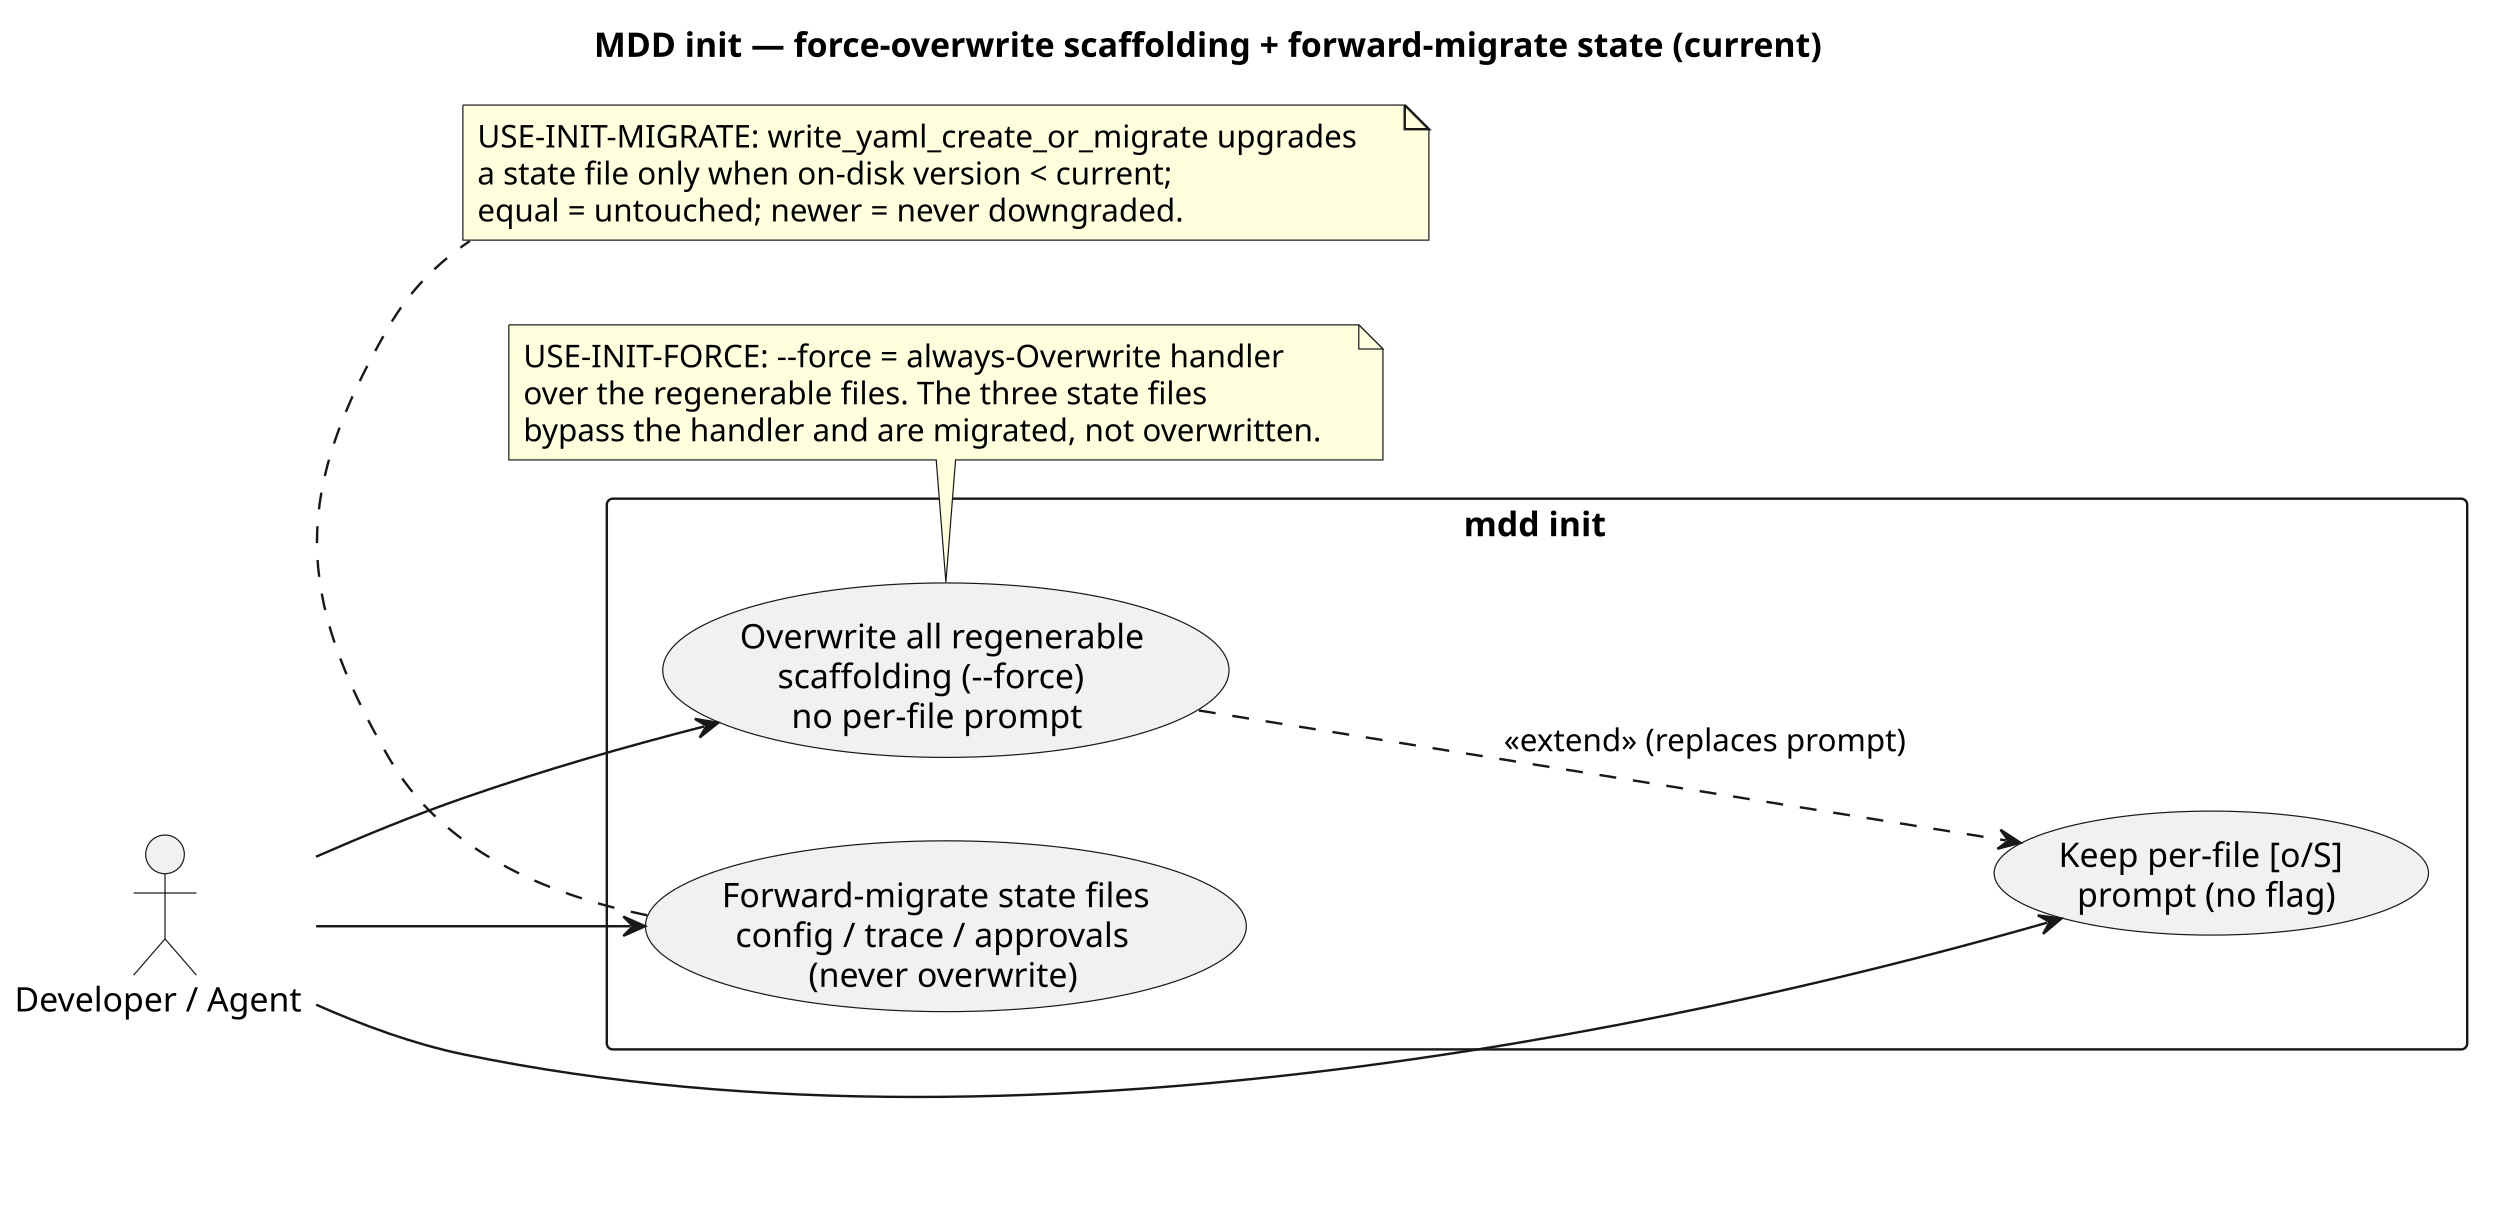
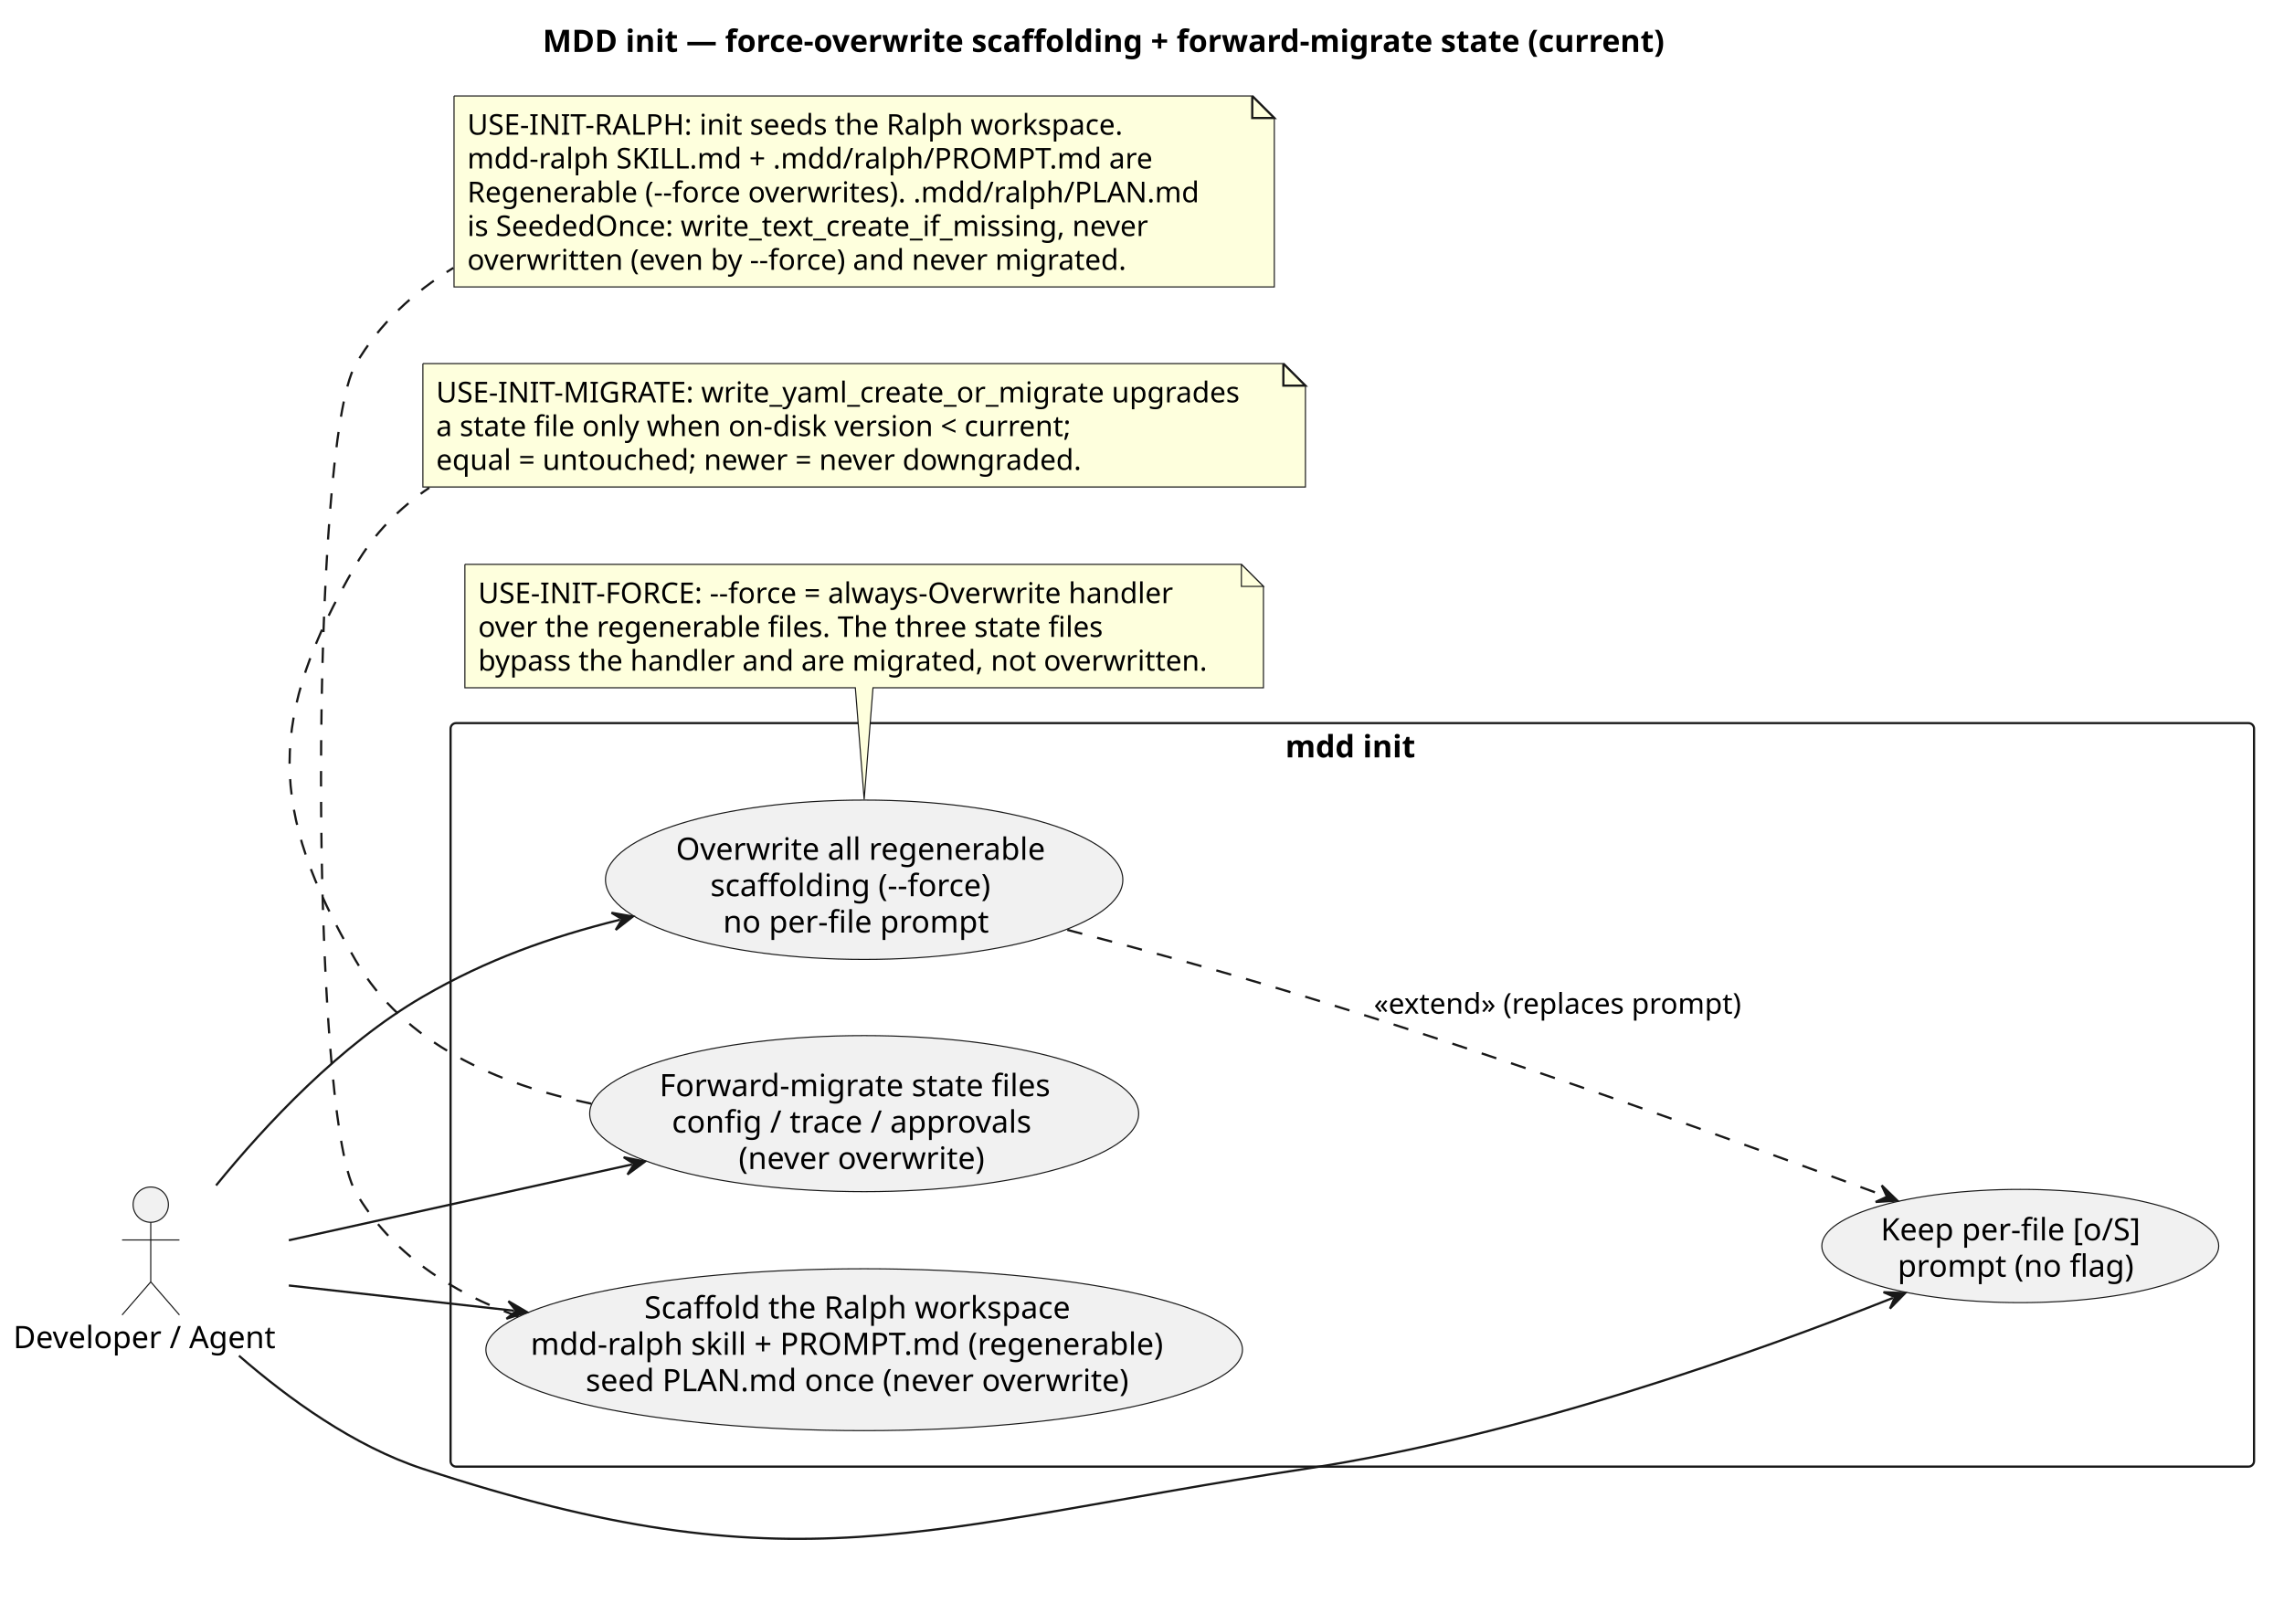
- <svg xmlns="http://www.w3.org/2000/svg" contentStyleType="text/css" data-diagram-type="DESCRIPTION" height="501px" preserveAspectRatio="none" style="width:1035px;height:501px;background:#FFFFFF;" version="1.1" viewBox="0 0 1035 501" width="1035px" zoomAndPan="magnify">
+ <svg xmlns="http://www.w3.org/2000/svg" contentStyleType="text/css" data-diagram-type="DESCRIPTION" height="736px" preserveAspectRatio="none" style="width:1035px;height:736px;background:#FFFFFF;" version="1.1" viewBox="0 0 1035 736" width="1035px" zoomAndPan="magnify">
  <defs />
  <g>
-     <g class="title" data-source-line="10">
+     <g class="title" data-source-line="13">
      <text fill="#000000" font-family="sans-serif" font-size="14" font-weight="700" lengthAdjust="spacing" textLength="536.642" x="245.889" y="23.535">MDD init — force-overwrite scaffolding + forward-migrate state (current)</text>
    </g>
-     <g class="cluster" data-qualified-name="mdd init" data-source-line="16" id="ent0003">
-       <rect fill="none" height="228" rx="2.5" ry="2.5" style="stroke:#181818;stroke-width:1;" width="770.2" x="251.22" y="206.458" />
-       <text fill="#000000" font-family="sans-serif" font-size="14" font-weight="700" lengthAdjust="spacing" textLength="60.717" x="605.962" y="221.993">mdd init</text>
+     <g class="cluster" data-qualified-name="mdd init" data-source-line="19" id="ent0003">
+       <rect fill="none" height="337" rx="2.5" ry="2.5" style="stroke:#181818;stroke-width:1;" width="817.24" x="204.18" y="327.758" />
+       <text fill="#000000" font-family="sans-serif" font-size="14" font-weight="700" lengthAdjust="spacing" textLength="60.717" x="582.442" y="343.293">mdd init</text>
    </g>
-     <g class="entity" data-qualified-name="mdd init.Force" data-source-line="17" id="ent0004">
-       <ellipse cx="391.597" cy="277.455" fill="#F1F1F1" rx="117.217" ry="36.117" style="stroke:#181818;stroke-width:0.5;" />
-       <text fill="#000000" font-family="sans-serif" font-size="14" lengthAdjust="spacing" textLength="170.598" x="306.298" y="268.42">Overwrite all regenerable</text>
-       <text fill="#000000" font-family="sans-serif" font-size="14" lengthAdjust="spacing" textLength="139.44" x="321.877" y="284.908">scaffolding (--force)</text>
-       <text fill="#000000" font-family="sans-serif" font-size="14" lengthAdjust="spacing" textLength="127.887" x="327.653" y="301.396">no per-file prompt</text>
+     <g class="entity" data-qualified-name="mdd init.Force" data-source-line="20" id="ent0004">
+       <ellipse cx="391.597" cy="398.755" fill="#F1F1F1" rx="117.217" ry="36.117" style="stroke:#181818;stroke-width:0.5;" />
+       <text fill="#000000" font-family="sans-serif" font-size="14" lengthAdjust="spacing" textLength="170.598" x="306.298" y="389.72">Overwrite all regenerable</text>
+       <text fill="#000000" font-family="sans-serif" font-size="14" lengthAdjust="spacing" textLength="139.44" x="321.877" y="406.208">scaffolding (--force)</text>
+       <text fill="#000000" font-family="sans-serif" font-size="14" lengthAdjust="spacing" textLength="127.887" x="327.653" y="422.696">no per-file prompt</text>
    </g>
-     <g class="entity" data-qualified-name="mdd init.Prompt" data-source-line="18" id="ent0005">
-       <ellipse cx="915.488" cy="361.463" fill="#F1F1F1" rx="89.928" ry="25.665" style="stroke:#181818;stroke-width:0.5;" />
-       <text fill="#000000" font-family="sans-serif" font-size="14" lengthAdjust="spacing" textLength="126.478" x="852.249" y="358.901">Keep per-file [o/S]</text>
-       <text fill="#000000" font-family="sans-serif" font-size="14" lengthAdjust="spacing" textLength="111.166" x="859.905" y="375.389">prompt (no flag)</text>
+     <g class="entity" data-qualified-name="mdd init.Prompt" data-source-line="21" id="ent0005">
+       <ellipse cx="915.488" cy="564.763" fill="#F1F1F1" rx="89.928" ry="25.665" style="stroke:#181818;stroke-width:0.5;" />
+       <text fill="#000000" font-family="sans-serif" font-size="14" lengthAdjust="spacing" textLength="126.478" x="852.249" y="562.201">Keep per-file [o/S]</text>
+       <text fill="#000000" font-family="sans-serif" font-size="14" lengthAdjust="spacing" textLength="111.166" x="859.905" y="578.689">prompt (no flag)</text>
    </g>
-     <g class="entity" data-qualified-name="mdd init.Migrate" data-source-line="19" id="ent0006">
-       <ellipse cx="391.6" cy="383.463" fill="#F1F1F1" rx="124.38" ry="35.364" style="stroke:#181818;stroke-width:0.5;" />
-       <text fill="#000000" font-family="sans-serif" font-size="14" lengthAdjust="spacing" textLength="185.514" x="298.843" y="375.576">Forward-migrate state files</text>
-       <text fill="#000000" font-family="sans-serif" font-size="14" lengthAdjust="spacing" textLength="174.296" x="304.452" y="392.064">config / trace / approvals</text>
-       <text fill="#000000" font-family="sans-serif" font-size="14" lengthAdjust="spacing" textLength="113.77" x="334.714" y="408.553">(never overwrite)</text>
+     <g class="entity" data-qualified-name="mdd init.Migrate" data-source-line="22" id="ent0006">
+       <ellipse cx="391.6" cy="504.763" fill="#F1F1F1" rx="124.38" ry="35.364" style="stroke:#181818;stroke-width:0.5;" />
+       <text fill="#000000" font-family="sans-serif" font-size="14" lengthAdjust="spacing" textLength="185.514" x="298.843" y="496.876">Forward-migrate state files</text>
+       <text fill="#000000" font-family="sans-serif" font-size="14" lengthAdjust="spacing" textLength="174.296" x="304.452" y="513.364">config / trace / approvals</text>
+       <text fill="#000000" font-family="sans-serif" font-size="14" lengthAdjust="spacing" textLength="113.77" x="334.714" y="529.853">(never overwrite)</text>
    </g>
-     <g class="entity" data-qualified-name="Dev" data-source-line="14" id="ent0002">
-       <ellipse cx="68.316" cy="353.708" fill="#F1F1F1" rx="8" ry="8" style="stroke:#181818;stroke-width:0.5;" />
-       <path d="M68.316,361.708 L68.316,388.708 M55.316,369.708 L81.316,369.708 M68.316,388.708 L55.316,403.708 M68.316,388.708 L81.316,403.708" fill="none" style="stroke:#181818;stroke-width:0.5;" />
-       <text fill="#000000" font-family="sans-serif" font-size="14" lengthAdjust="spacing" textLength="124.633" x="6" y="418.743">Developer / Agent</text>
+     <g class="entity" data-qualified-name="mdd init.Ralph" data-source-line="23" id="ent0007">
+       <ellipse cx="391.602" cy="611.763" fill="#F1F1F1" rx="171.422" ry="36.684" style="stroke:#181818;stroke-width:0.5;" />
+       <text fill="#000000" font-family="sans-serif" font-size="14" lengthAdjust="spacing" textLength="199.288" x="291.957" y="597.594">Scaffold the Ralph workspace</text>
+       <text fill="#000000" font-family="sans-serif" font-size="14" lengthAdjust="spacing" textLength="302.306" x="240.449" y="614.083">mdd-ralph skill + PROMPT.md (regenerable)</text>
+       <text fill="#000000" font-family="sans-serif" font-size="14" lengthAdjust="spacing" textLength="252.383" x="265.41" y="630.571">seed PLAN.md once (never overwrite)</text>
    </g>
-     <g class="entity" data-qualified-name="GMN11" data-source-line="29" id="ent0012">
-       <path d="M210.66,134.488 L210.66,190.42 A0,0 0 0 0 210.66,190.42 L387.6,190.42 L391.6,241.068 L395.6,190.42 L572.535,190.42 A0,0 0 0 0 572.535,190.42 L572.535,144.488 L562.535,134.488 L210.66,134.488 A0,0 0 0 0 210.66,134.488" fill="#FEFFDD" style="stroke:#181818;stroke-width:0.5;" />
-       <path d="M562.535,134.488 L562.535,144.488 L572.535,144.488 L562.535,134.488" fill="#FEFFDD" style="stroke:#181818;stroke-width:0.5;" />
-       <text fill="#000000" font-family="sans-serif" font-size="13" lengthAdjust="spacing" textLength="340.152" x="216.66" y="152.057">USE-INIT-FORCE: --force = always-Overwrite handler</text>
-       <text fill="#000000" font-family="sans-serif" font-size="13" lengthAdjust="spacing" textLength="294.627" x="216.66" y="167.367">over the regenerable files. The three state files</text>
-       <text fill="#000000" font-family="sans-serif" font-size="13" lengthAdjust="spacing" textLength="340.875" x="216.66" y="182.678">bypass the handler and are migrated, not overwritten.</text>
+     <g class="entity" data-qualified-name="Dev" data-source-line="17" id="ent0002">
+       <ellipse cx="68.316" cy="546.018" fill="#F1F1F1" rx="8" ry="8" style="stroke:#181818;stroke-width:0.5;" />
+       <path d="M68.316,554.018 L68.316,581.018 M55.316,562.018 L81.316,562.018 M68.316,581.018 L55.316,596.018 M68.316,581.018 L81.316,596.018" fill="none" style="stroke:#181818;stroke-width:0.5;" />
+       <text fill="#000000" font-family="sans-serif" font-size="14" lengthAdjust="spacing" textLength="124.633" x="6" y="611.053">Developer / Agent</text>
    </g>
-     <g class="entity" data-qualified-name="GMN14" data-source-line="35" id="ent0015">
-       <path d="M191.63,43.488 L191.63,99.42 L591.56,99.42 L591.56,53.488 L581.56,43.488 L191.63,43.488" fill="#FEFFDD" style="stroke:#181818;stroke-width:0.5;" />
-       <path d="M581.56,43.488 L581.56,53.488 L591.56,53.488 L581.56,43.488" fill="#FEFFDD" style="stroke:#181818;stroke-width:1;" />
-       <text fill="#000000" font-family="sans-serif" font-size="13" lengthAdjust="spacing" textLength="378.93" x="197.63" y="61.057">USE-INIT-MIGRATE: write_yaml_create_or_migrate upgrades</text>
-       <text fill="#000000" font-family="sans-serif" font-size="13" lengthAdjust="spacing" textLength="305.849" x="197.63" y="76.367">a state file only when on-disk version &lt; current;</text>
-       <text fill="#000000" font-family="sans-serif" font-size="13" lengthAdjust="spacing" textLength="306.16" x="197.63" y="91.678">equal = untouched; newer = never downgraded.</text>
+     <g class="entity" data-qualified-name="GMN13" data-source-line="34" id="ent0014">
+       <path d="M210.66,255.798 L210.66,311.73 A0,0 0 0 0 210.66,311.73 L387.6,311.73 L391.6,362.378 L395.6,311.73 L572.535,311.73 A0,0 0 0 0 572.535,311.73 L572.535,265.798 L562.535,255.798 L210.66,255.798 A0,0 0 0 0 210.66,255.798" fill="#FEFFDD" style="stroke:#181818;stroke-width:0.5;" />
+       <path d="M562.535,255.798 L562.535,265.798 L572.535,265.798 L562.535,255.798" fill="#FEFFDD" style="stroke:#181818;stroke-width:0.5;" />
+       <text fill="#000000" font-family="sans-serif" font-size="13" lengthAdjust="spacing" textLength="340.152" x="216.66" y="273.367">USE-INIT-FORCE: --force = always-Overwrite handler</text>
+       <text fill="#000000" font-family="sans-serif" font-size="13" lengthAdjust="spacing" textLength="294.627" x="216.66" y="288.677">over the regenerable files. The three state files</text>
+       <text fill="#000000" font-family="sans-serif" font-size="13" lengthAdjust="spacing" textLength="340.875" x="216.66" y="303.988">bypass the handler and are migrated, not overwritten.</text>
    </g>
-     <g class="link" data-entity-1="ent0002" data-entity-2="ent0004" data-link-type="dependency" data-source-line="22" id="lnk7">
-       <path d="M130.83,354.678 C150.07,346.258 171.52,337.448 191.63,330.458 C225.65,318.628 257.899,309.394 291.549,300.734" fill="none" id="Dev-to-Force" style="stroke:#181818;stroke-width:1;" />
-       <polygon fill="#181818" points="297.36,299.238,287.647,297.608,292.518,300.485,289.641,305.355,297.36,299.238" style="stroke:#181818;stroke-width:1;" />
+     <g class="entity" data-qualified-name="GMN16" data-source-line="40" id="ent0017">
+       <path d="M191.63,164.798 L191.63,220.73 L591.56,220.73 L591.56,174.798 L581.56,164.798 L191.63,164.798" fill="#FEFFDD" style="stroke:#181818;stroke-width:0.5;" />
+       <path d="M581.56,164.798 L581.56,174.798 L591.56,174.798 L581.56,164.798" fill="#FEFFDD" style="stroke:#181818;stroke-width:1;" />
+       <text fill="#000000" font-family="sans-serif" font-size="13" lengthAdjust="spacing" textLength="378.93" x="197.63" y="182.367">USE-INIT-MIGRATE: write_yaml_create_or_migrate upgrades</text>
+       <text fill="#000000" font-family="sans-serif" font-size="13" lengthAdjust="spacing" textLength="305.849" x="197.63" y="197.677">a state file only when on-disk version &lt; current;</text>
+       <text fill="#000000" font-family="sans-serif" font-size="13" lengthAdjust="spacing" textLength="306.16" x="197.63" y="212.988">equal = untouched; newer = never downgraded.</text>
    </g>
-     <g class="link" data-entity-1="ent0002" data-entity-2="ent0005" data-link-type="dependency" data-source-line="23" id="lnk8">
-       <path d="M130.87,415.938 C149.83,424.338 171.12,432.208 191.63,436.458 C433.47,486.598 722.342,417.861 847.632,381.951" fill="none" id="Dev-to-Prompt" style="stroke:#181818;stroke-width:1;" />
-       <polygon fill="#181818" points="853.4,380.298,843.646,378.933,848.593,381.676,845.85,386.623,853.4,380.298" style="stroke:#181818;stroke-width:1;" />
+     <g class="entity" data-qualified-name="GMN19" data-source-line="46" id="ent0020">
+       <path d="M205.74,43.488 L205.74,130.041 L577.461,130.041 L577.461,53.488 L567.461,43.488 L205.74,43.488" fill="#FEFFDD" style="stroke:#181818;stroke-width:0.5;" />
+       <path d="M567.461,43.488 L567.461,53.488 L577.461,53.488 L567.461,43.488" fill="#FEFFDD" style="stroke:#181818;stroke-width:1;" />
+       <text fill="#000000" font-family="sans-serif" font-size="13" lengthAdjust="spacing" textLength="311.822" x="211.74" y="61.057">USE-INIT-RALPH: init seeds the Ralph workspace.</text>
+       <text fill="#000000" font-family="sans-serif" font-size="13" lengthAdjust="spacing" textLength="327.882" x="211.74" y="76.367">mdd-ralph SKILL.md + .mdd/ralph/PROMPT.md are</text>
+       <text fill="#000000" font-family="sans-serif" font-size="13" lengthAdjust="spacing" textLength="350.721" x="211.74" y="91.678">Regenerable (--force overwrites). .mdd/ralph/PLAN.md</text>
+       <text fill="#000000" font-family="sans-serif" font-size="13" lengthAdjust="spacing" textLength="320.976" x="211.74" y="106.988">is SeededOnce: write_text_create_if_missing, never</text>
+       <text fill="#000000" font-family="sans-serif" font-size="13" lengthAdjust="spacing" textLength="314.755" x="211.74" y="122.299">overwritten (even by --force) and never migrated.</text>
    </g>
-     <g class="link" data-entity-1="ent0002" data-entity-2="ent0006" data-link-type="dependency" data-source-line="24" id="lnk9">
-       <path d="M130.88,383.458 C169.42,383.458 214.44,383.458 261.05,383.458" fill="none" id="Dev-to-Migrate" style="stroke:#181818;stroke-width:1;" />
-       <polygon fill="#181818" points="267.05,383.458,258.05,379.458,262.05,383.458,258.05,387.458,267.05,383.458" style="stroke:#181818;stroke-width:1;" />
+     <g class="link" data-entity-1="ent0002" data-entity-2="ent0004" data-link-type="dependency" data-source-line="26" id="lnk8">
+       <path d="M97.92,537.308 C120.46,509.628 154.24,473.478 191.63,451.758 C220.53,434.968 249.038,424.829 280.978,416.869" fill="none" id="Dev-to-Force" style="stroke:#181818;stroke-width:1;" />
+       <polygon fill="#181818" points="286.8,415.418,277.1,413.713,281.948,416.627,279.034,421.476,286.8,415.418" style="stroke:#181818;stroke-width:1;" />
    </g>
-     <g class="link" data-entity-1="ent0004" data-entity-2="ent0005" data-link-type="dependency" data-source-line="26" id="lnk10">
-       <path d="M496.33,294.148 C596.51,310.278 740.046,333.375 830.516,347.935" fill="none" id="Force-to-Prompt" style="stroke:#181818;stroke-width:1;stroke-dasharray:7,7;" />
-       <polygon fill="#181818" points="836.44,348.888,828.19,343.509,831.504,348.094,826.919,351.407,836.44,348.888" style="stroke:#181818;stroke-width:1;" />
-       <text fill="#000000" font-family="sans-serif" font-size="13" lengthAdjust="spacing" textLength="172.751" x="622.56" y="310.997">«extend» (replaces prompt)</text>
+     <g class="link" data-entity-1="ent0002" data-entity-2="ent0005" data-link-type="dependency" data-source-line="27" id="lnk9">
+       <path d="M108.3,614.498 C130.66,633.958 160.45,655.528 191.63,665.758 C360.51,721.198 415.85,692.598 591.56,665.758 C690.42,650.658 795.043,613.191 857.763,588.301" fill="none" id="Dev-to-Prompt" style="stroke:#181818;stroke-width:1;" />
+       <polygon fill="#181818" points="863.34,586.088,853.499,585.69,858.693,587.933,856.45,593.126,863.34,586.088" style="stroke:#181818;stroke-width:1;" />
    </g>
-     <g class="link" data-entity-1="ent0006" data-entity-2="ent0015" data-link-type="association" data-source-line="35" id="lnk16">
-       <path d="M267.98,378.948 C225.44,370.268 183.02,351.748 161.13,313.958 C121.26,245.108 121.26,203.798 161.13,134.958 C169.56,120.408 181.08,108.878 194.52,99.768" fill="none" id="Migrate-GMN14" style="stroke:#181818;stroke-width:1;stroke-dasharray:7,7;" />
+     <g class="link" data-entity-1="ent0002" data-entity-2="ent0006" data-link-type="dependency" data-source-line="28" id="lnk10">
+       <path d="M130.88,562.158 C176.53,552.068 233.811,539.414 286.411,527.784" fill="none" id="Dev-to-Migrate" style="stroke:#181818;stroke-width:1;" />
+       <polygon fill="#181818" points="292.27,526.488,282.619,524.526,287.388,527.568,284.346,532.337,292.27,526.488" style="stroke:#181818;stroke-width:1;" />
+     </g>
+     <g class="link" data-entity-1="ent0002" data-entity-2="ent0007" data-link-type="dependency" data-source-line="29" id="lnk11">
+       <path d="M130.88,582.658 C161.77,586.118 194.707,589.811 232.927,594.091" fill="none" id="Dev-to-Ralph" style="stroke:#181818;stroke-width:1;" />
+       <polygon fill="#181818" points="238.89,594.758,230.391,589.782,233.921,594.202,229.501,597.732,238.89,594.758" style="stroke:#181818;stroke-width:1;" />
+     </g>
+     <g class="link" data-entity-1="ent0004" data-entity-2="ent0005" data-link-type="dependency" data-source-line="31" id="lnk12">
+       <path d="M483.64,421.458 C517.67,430.348 556.54,440.988 591.56,451.758 C686.8,481.058 790.255,518.391 854.145,542.091" fill="none" id="Force-to-Prompt" style="stroke:#181818;stroke-width:1;stroke-dasharray:7,7;" />
+       <polygon fill="#181818" points="859.77,544.178,852.723,537.298,855.082,542.439,849.941,544.798,859.77,544.178" style="stroke:#181818;stroke-width:1;" />
+       <text fill="#000000" font-family="sans-serif" font-size="13" lengthAdjust="spacing" textLength="172.751" x="622.56" y="459.467">«extend» (replaces prompt)</text>
+     </g>
+     <g class="link" data-entity-1="ent0006" data-entity-2="ent0017" data-link-type="association" data-source-line="40" id="lnk18">
+       <path d="M267.98,500.258 C225.44,491.568 183.02,473.048 161.13,435.258 C121.26,366.418 121.26,325.108 161.13,256.258 C169.56,241.718 181.08,230.188 194.52,221.078" fill="none" id="Migrate-GMN16" style="stroke:#181818;stroke-width:1;stroke-dasharray:7,7;" />
+     </g>
+     <g class="link" data-entity-1="ent0007" data-entity-2="ent0020" data-link-type="association" data-source-line="46" id="lnk21">
+       <path d="M234.85,596.718 C204.59,585.768 177.3,568.178 161.13,540.258 C140.25,504.208 140.25,201.318 161.13,165.258 C171.88,146.698 187.43,132.408 205.45,121.428" fill="none" id="Ralph-GMN19" style="stroke:#181818;stroke-width:1;stroke-dasharray:7,7;" />
    </g>
  </g>
</svg>
